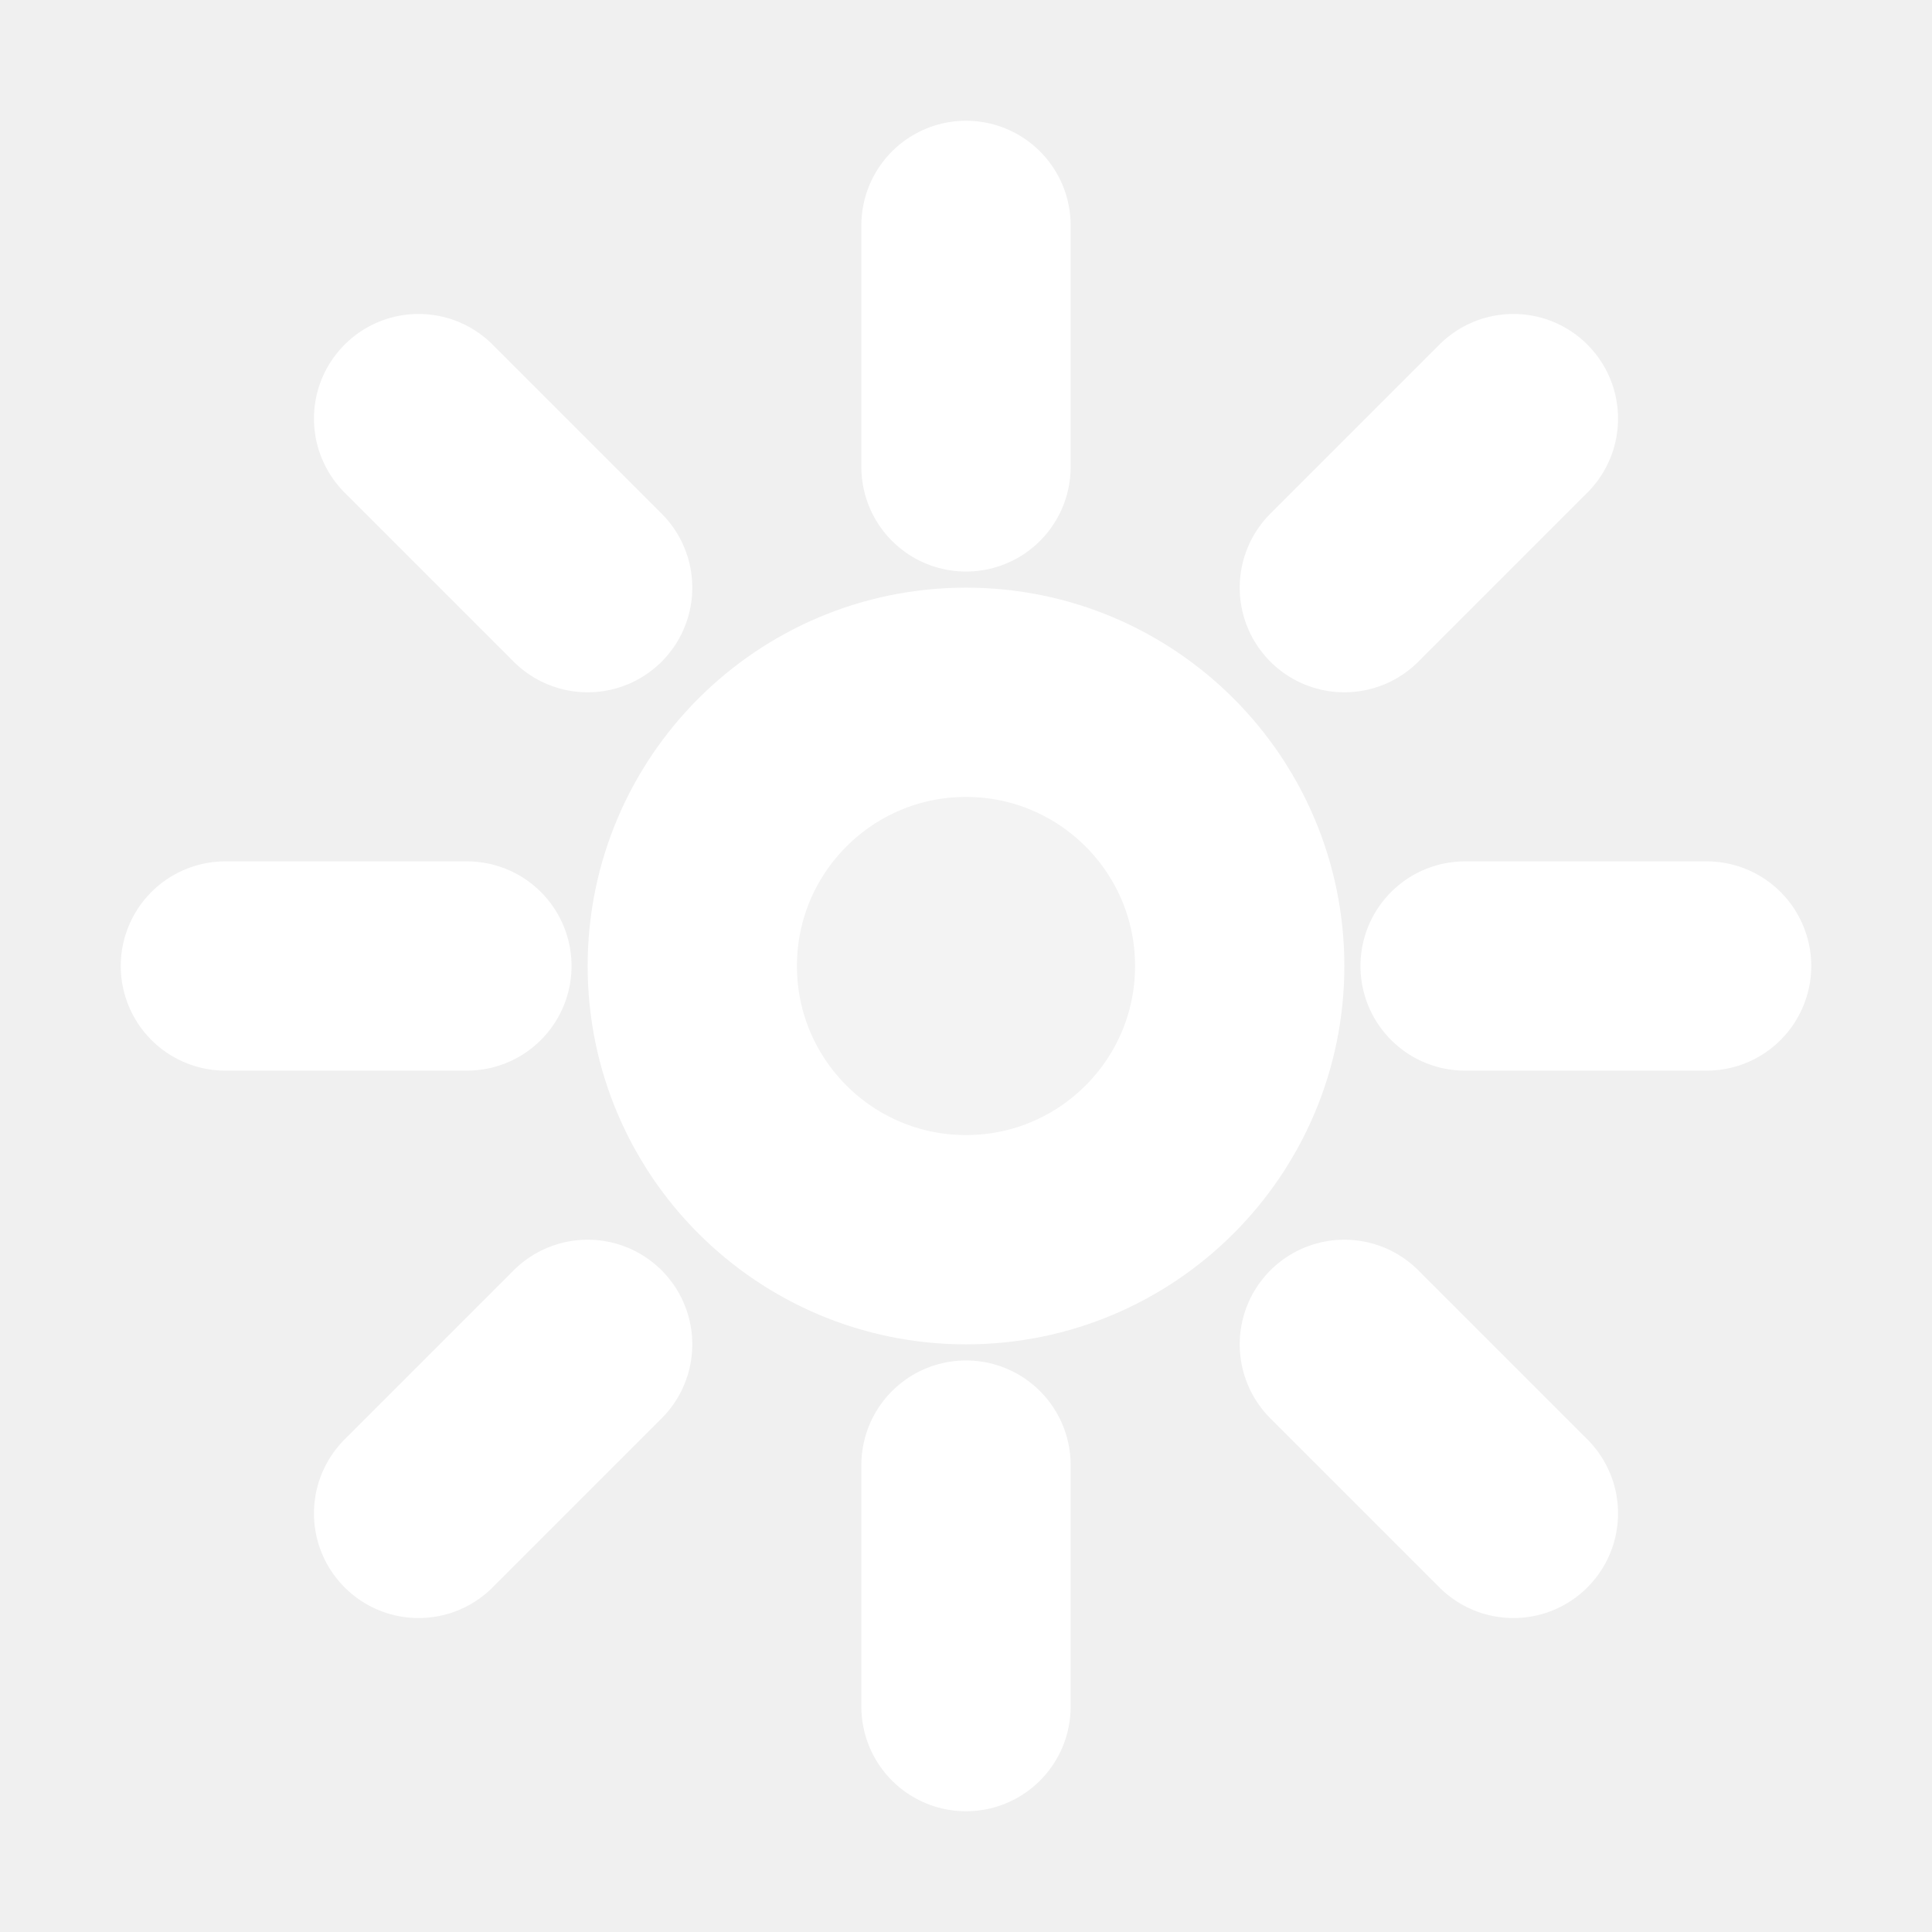
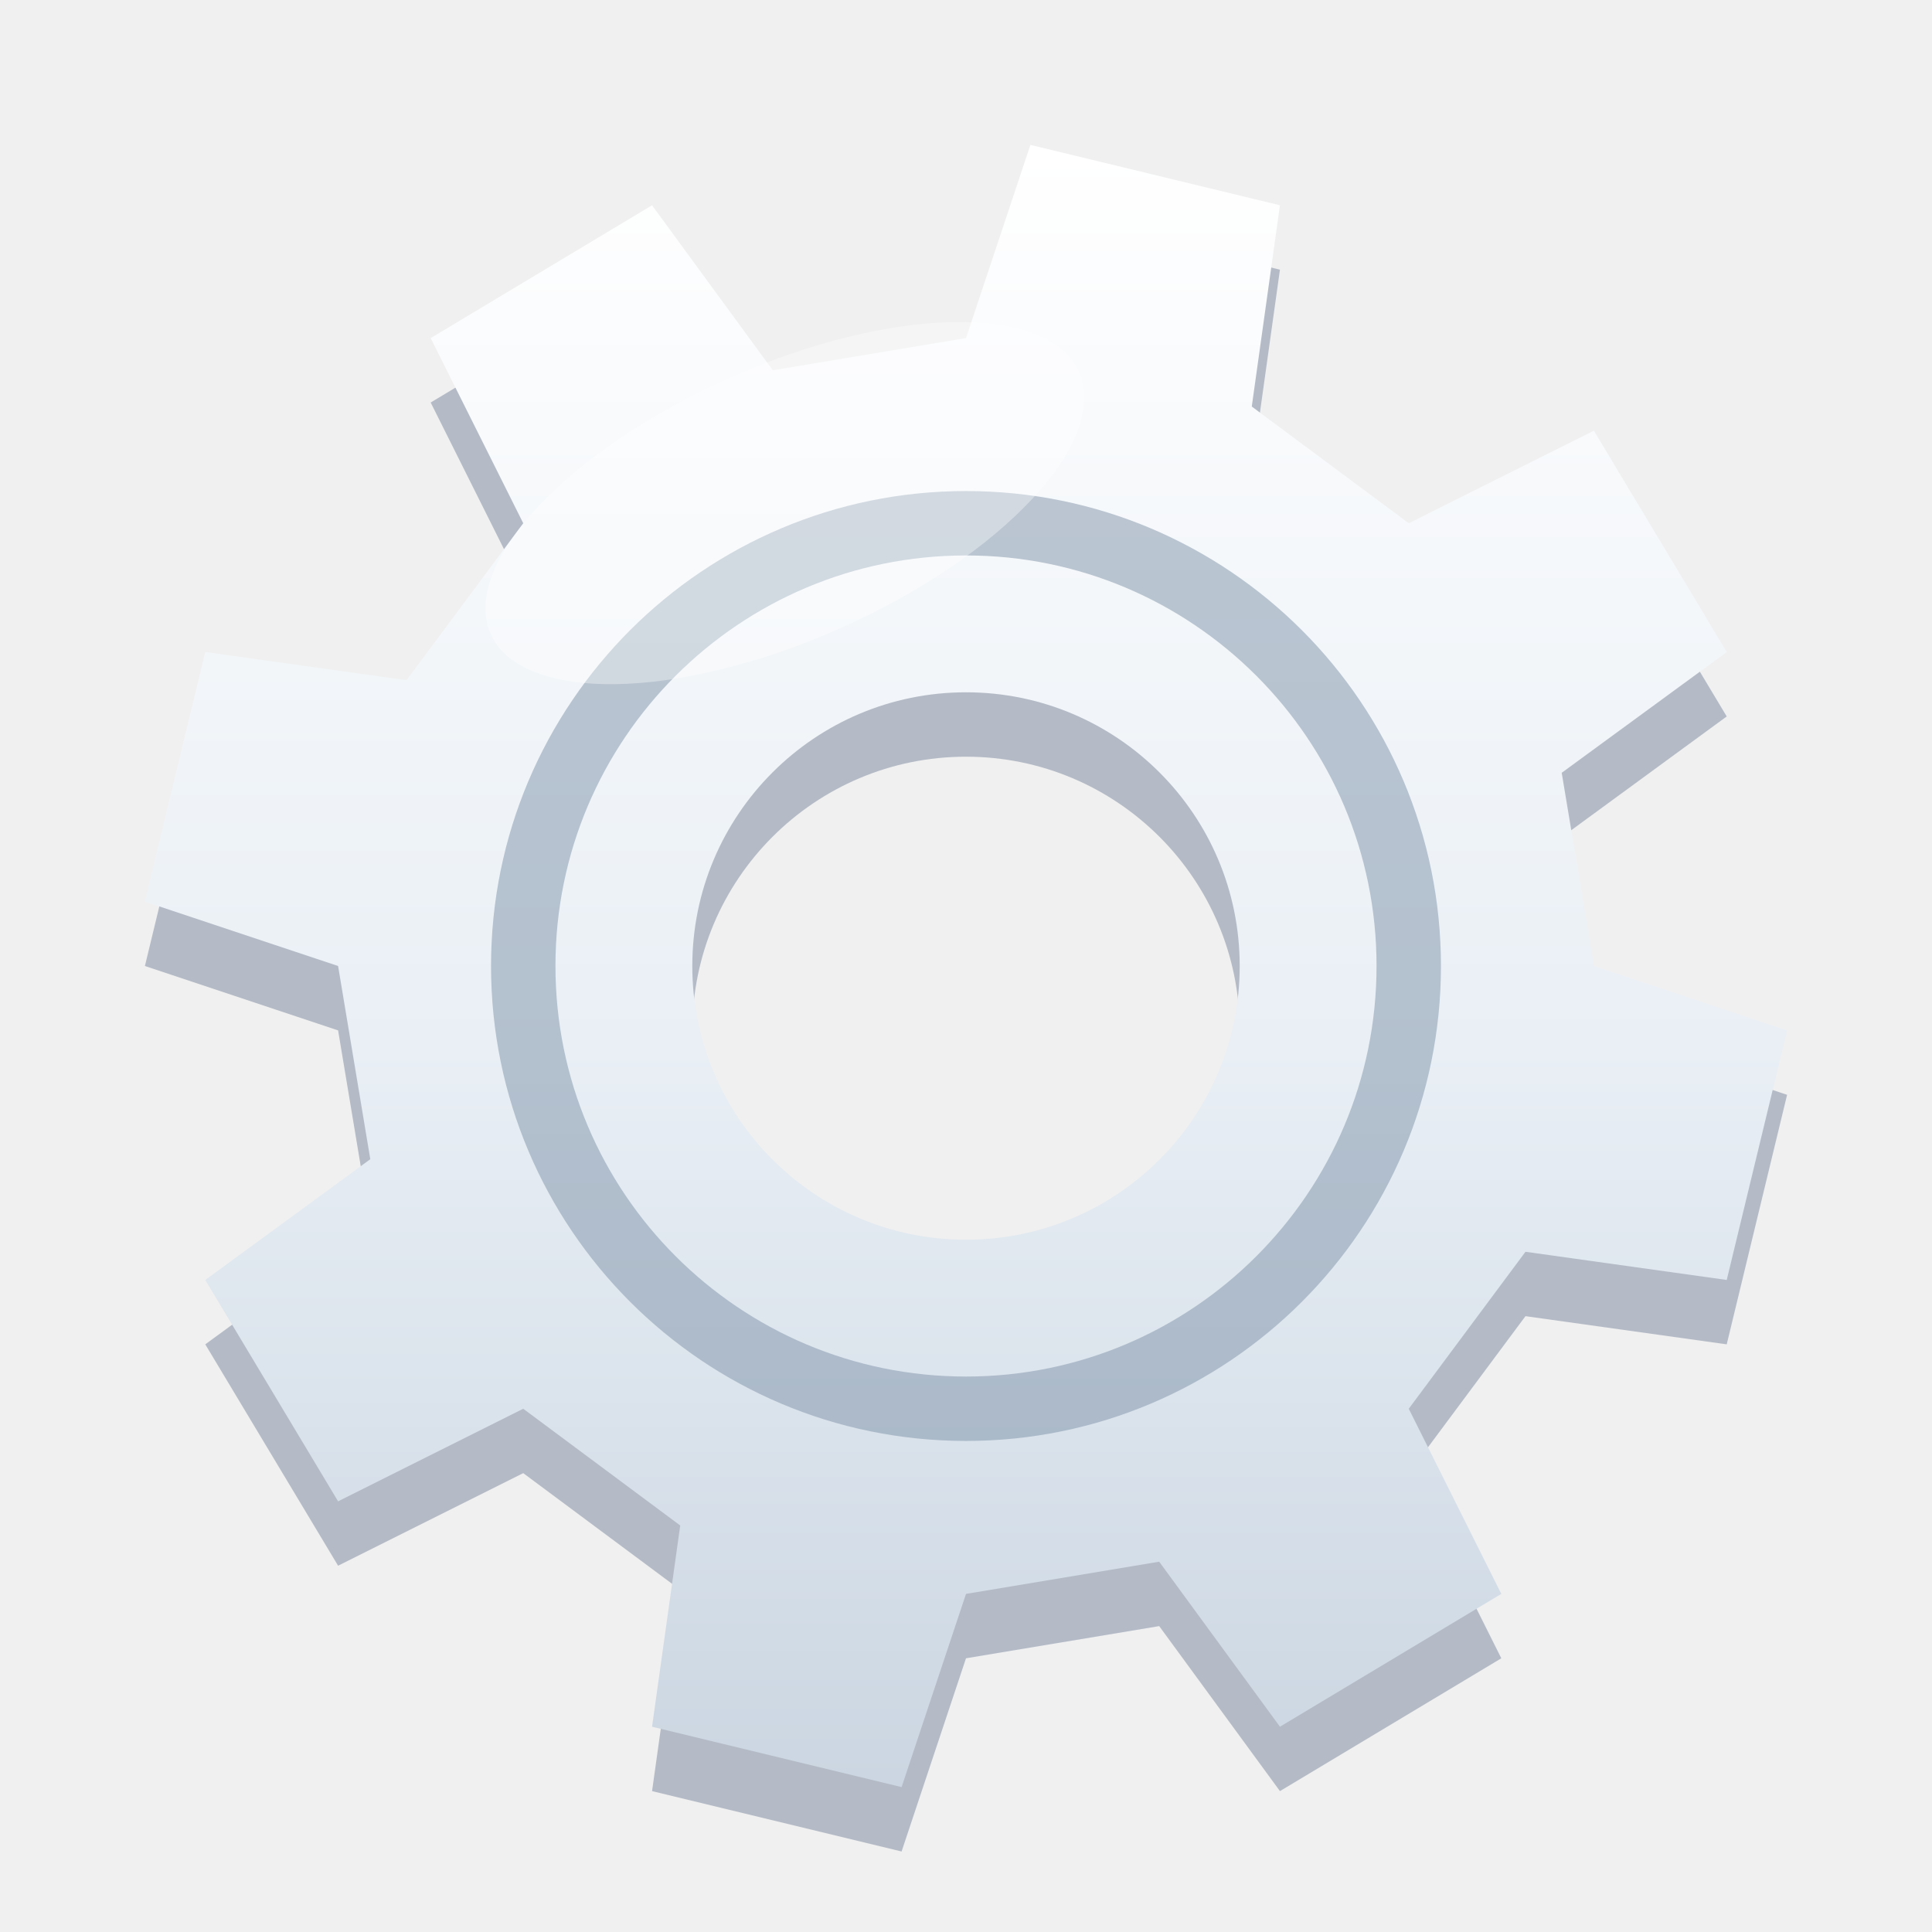
- <svg xmlns="http://www.w3.org/2000/svg" width="24" height="24" viewBox="0 0 24 24" fill="none" stroke="white" stroke-width="2.6" stroke-linecap="round" stroke-linejoin="round">
-   <circle cx="12" cy="12" r="3.4" fill="white" fill-opacity="0.2" />
-   <path d="M12 2.8v3M12 18.2v3M2.8 12h3M18.2 12h3M5.2 5.2l2.1 2.1M16.7 16.7l2.1 2.1M18.8 5.2l-2.1 2.1M7.3 16.7l-2.1 2.1" />
+ <svg xmlns="http://www.w3.org/2000/svg" width="48" height="48" viewBox="0 0 48 48">
+   <defs>
+     <linearGradient id="wg" x1="0" y1="0" x2="0" y2="1">
+       <stop offset="0" stop-color="#FFFFFF" />
+       <stop offset="0.55" stop-color="#E9EFF5" />
+       <stop offset="1" stop-color="#CBD6E2" />
+     </linearGradient>
+   </defs>
+   <g transform="translate(0 1.6)">
+     <path fill-rule="evenodd" fill="rgba(70,90,120,0.35)" d="M39.6,24.0 L44.4,25.6 L42.9,31.8 L37.9,31.1 L35.0,35.0 L37.3,39.6 L31.8,42.9 L28.8,38.8 L24.0,39.6 L22.4,44.4 L16.2,42.9 L16.9,37.9 L13.0,35.0 L8.4,37.3 L5.1,31.8 L9.2,28.8 L8.4,24.0 L3.6,22.4 L5.1,16.2 L10.1,16.9 L13.0,13.0 L10.7,8.4 L16.2,5.1 L19.2,9.2 L24.0,8.4 L25.6,3.6 L31.8,5.1 L31.1,10.1 L35.0,13.0 L39.6,10.7 L42.9,16.2 L38.8,19.2Z M17.2 24.0 a6.8 6.8 0 1 0 13.6 0 a6.8 6.8 0 1 0 -13.6 0 Z" />
+     <circle cx="24" cy="24" r="11" fill="none" stroke="rgba(70,90,120,0.35)" stroke-opacity="0.5" stroke-width="1.6" />
+   </g>
+   <path fill-rule="evenodd" fill="url(#wg)" d="M39.6,24.0 L44.4,25.6 L42.9,31.8 L37.9,31.1 L35.0,35.0 L37.3,39.6 L31.8,42.9 L28.8,38.8 L24.0,39.6 L22.4,44.4 L16.2,42.9 L16.9,37.9 L13.0,35.0 L8.4,37.3 L5.1,31.8 L9.2,28.8 L8.4,24.0 L3.6,22.4 L5.1,16.2 L10.1,16.9 L13.0,13.0 L10.7,8.4 L16.2,5.1 L19.2,9.2 L24.0,8.4 L25.6,3.6 L31.8,5.1 L31.1,10.1 L35.0,13.0 L39.6,10.7 L42.9,16.2 L38.8,19.2Z M17.2 24.0 a6.8 6.8 0 1 0 13.6 0 a6.8 6.8 0 1 0 -13.6 0 Z" />
+   <circle cx="24" cy="24" r="11" fill="none" stroke="#7E93A8" stroke-opacity="0.5" stroke-width="1.6" />
+   <ellipse cx="19.5" cy="12.5" rx="8" ry="3.4" fill="#FFFFFF" opacity="0.35" transform="rotate(-24 19.5 12.5)" />
</svg>
